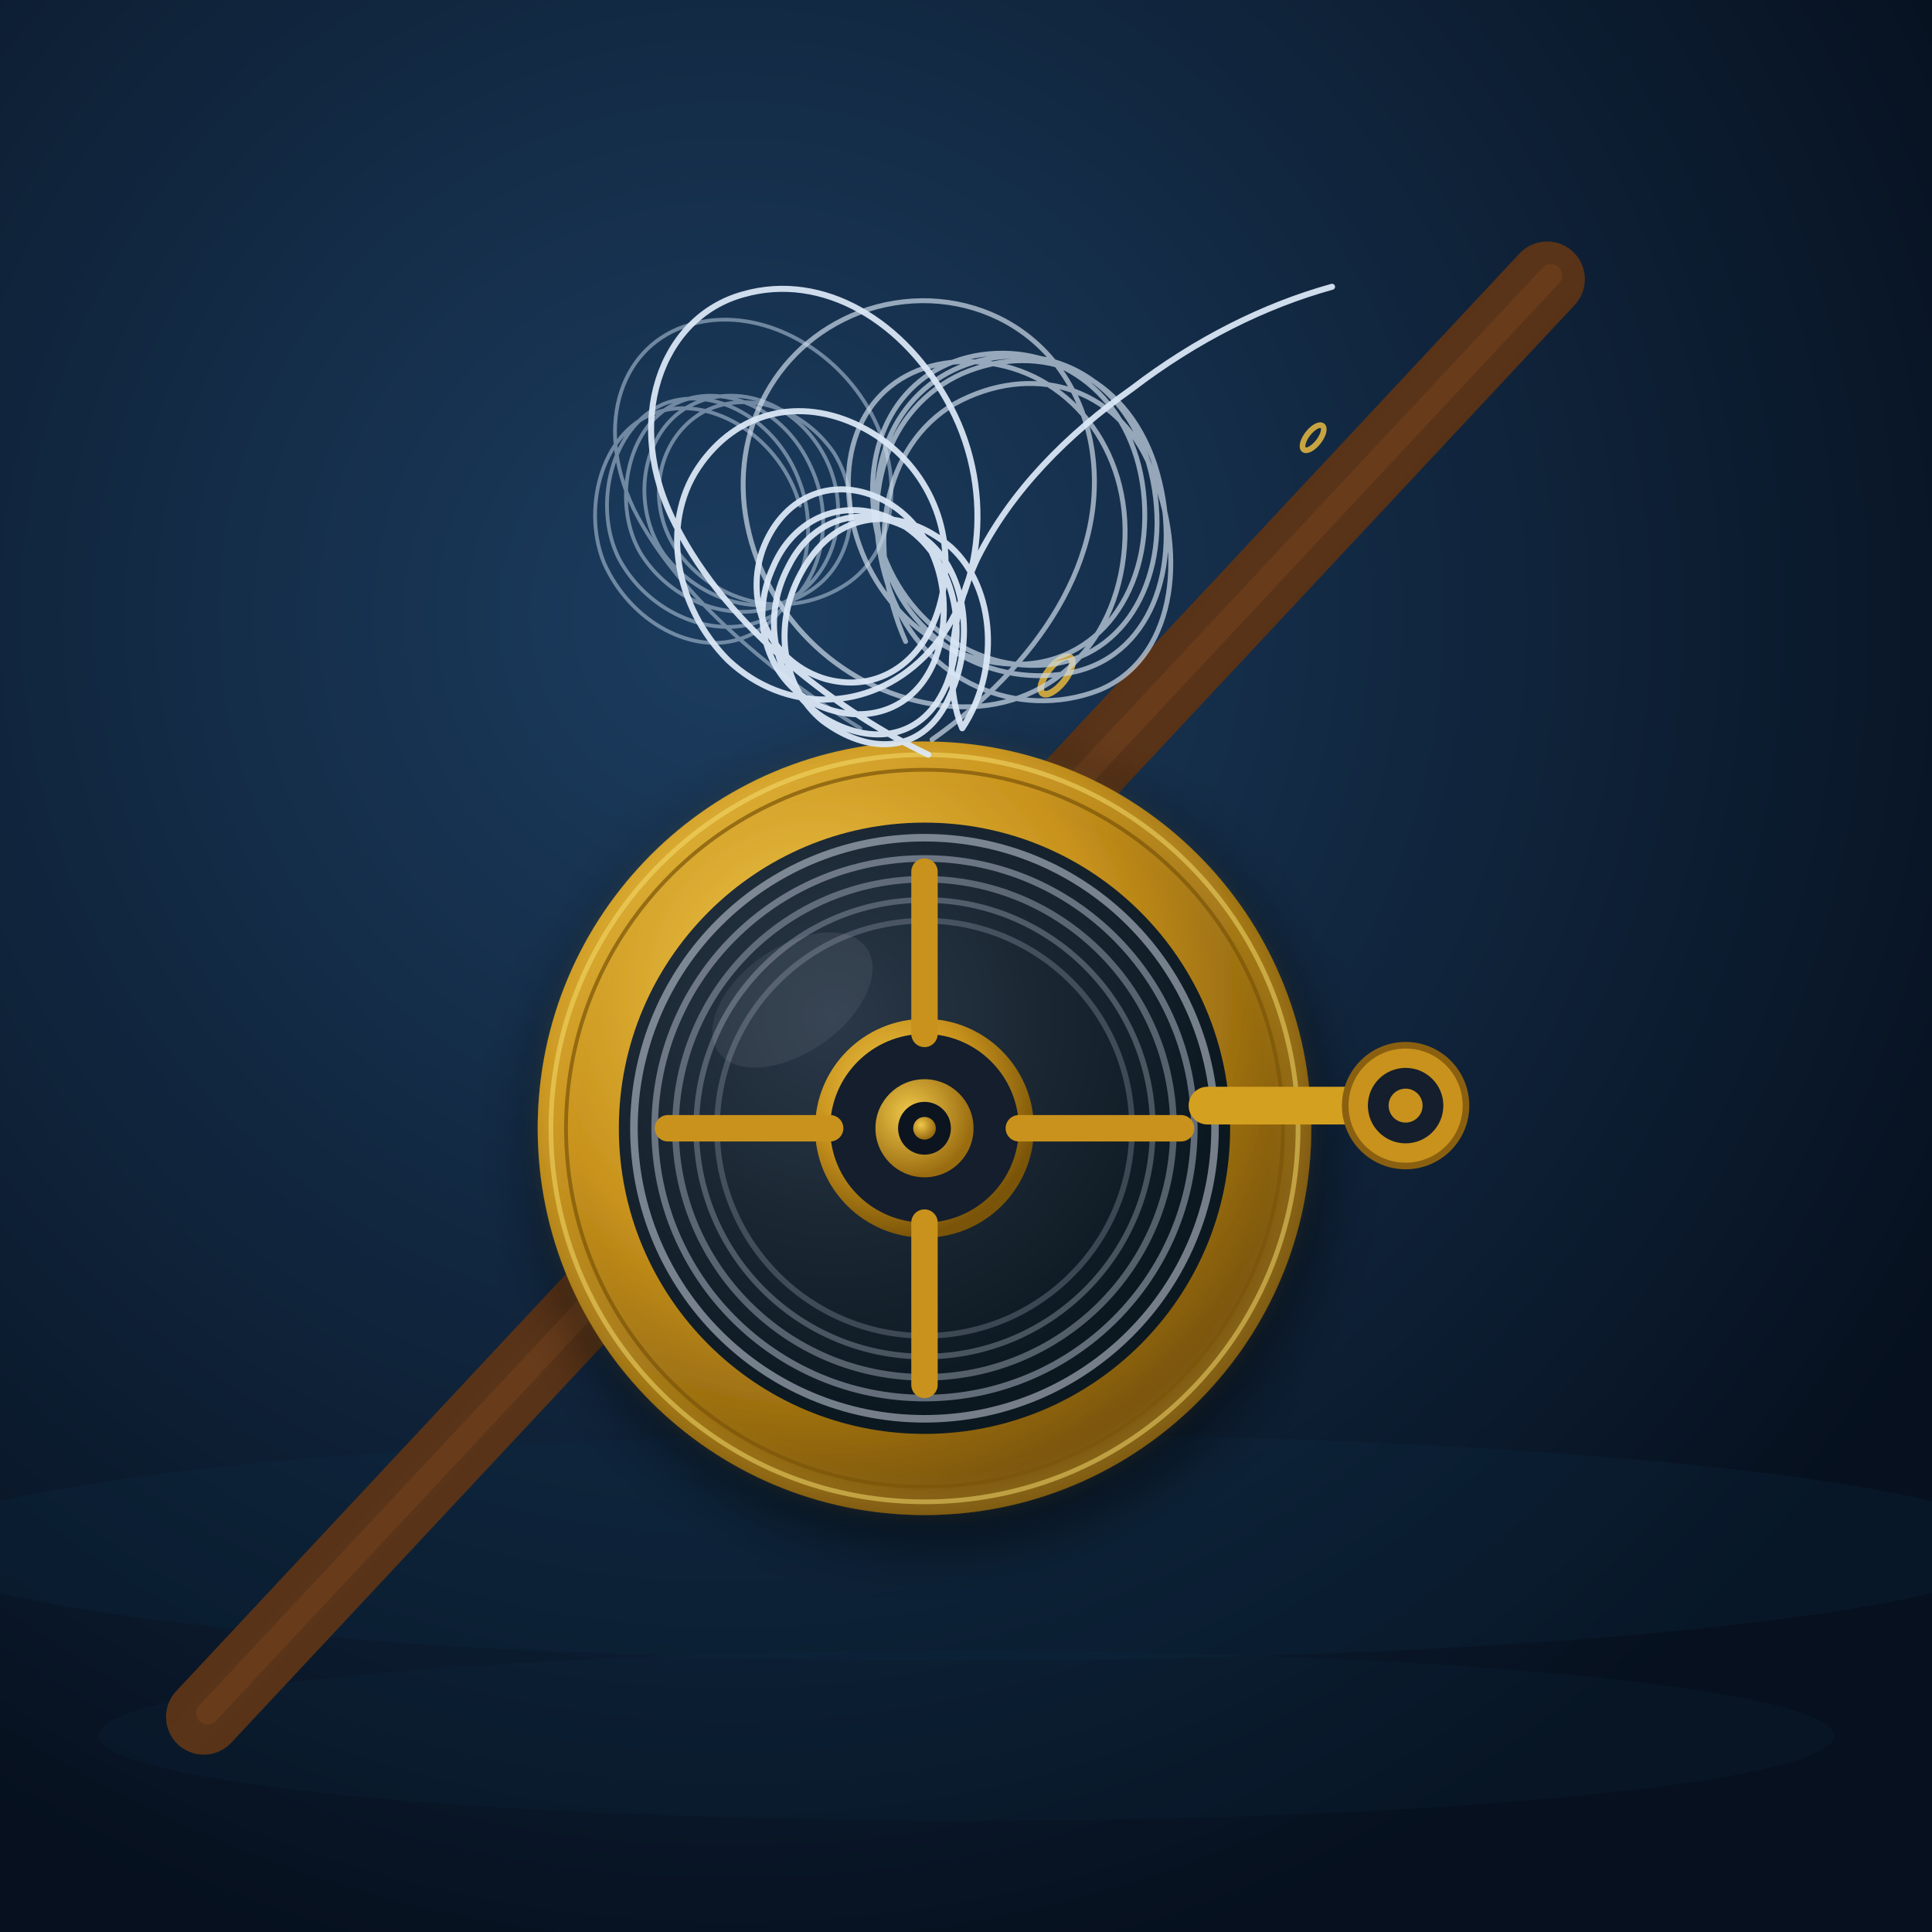
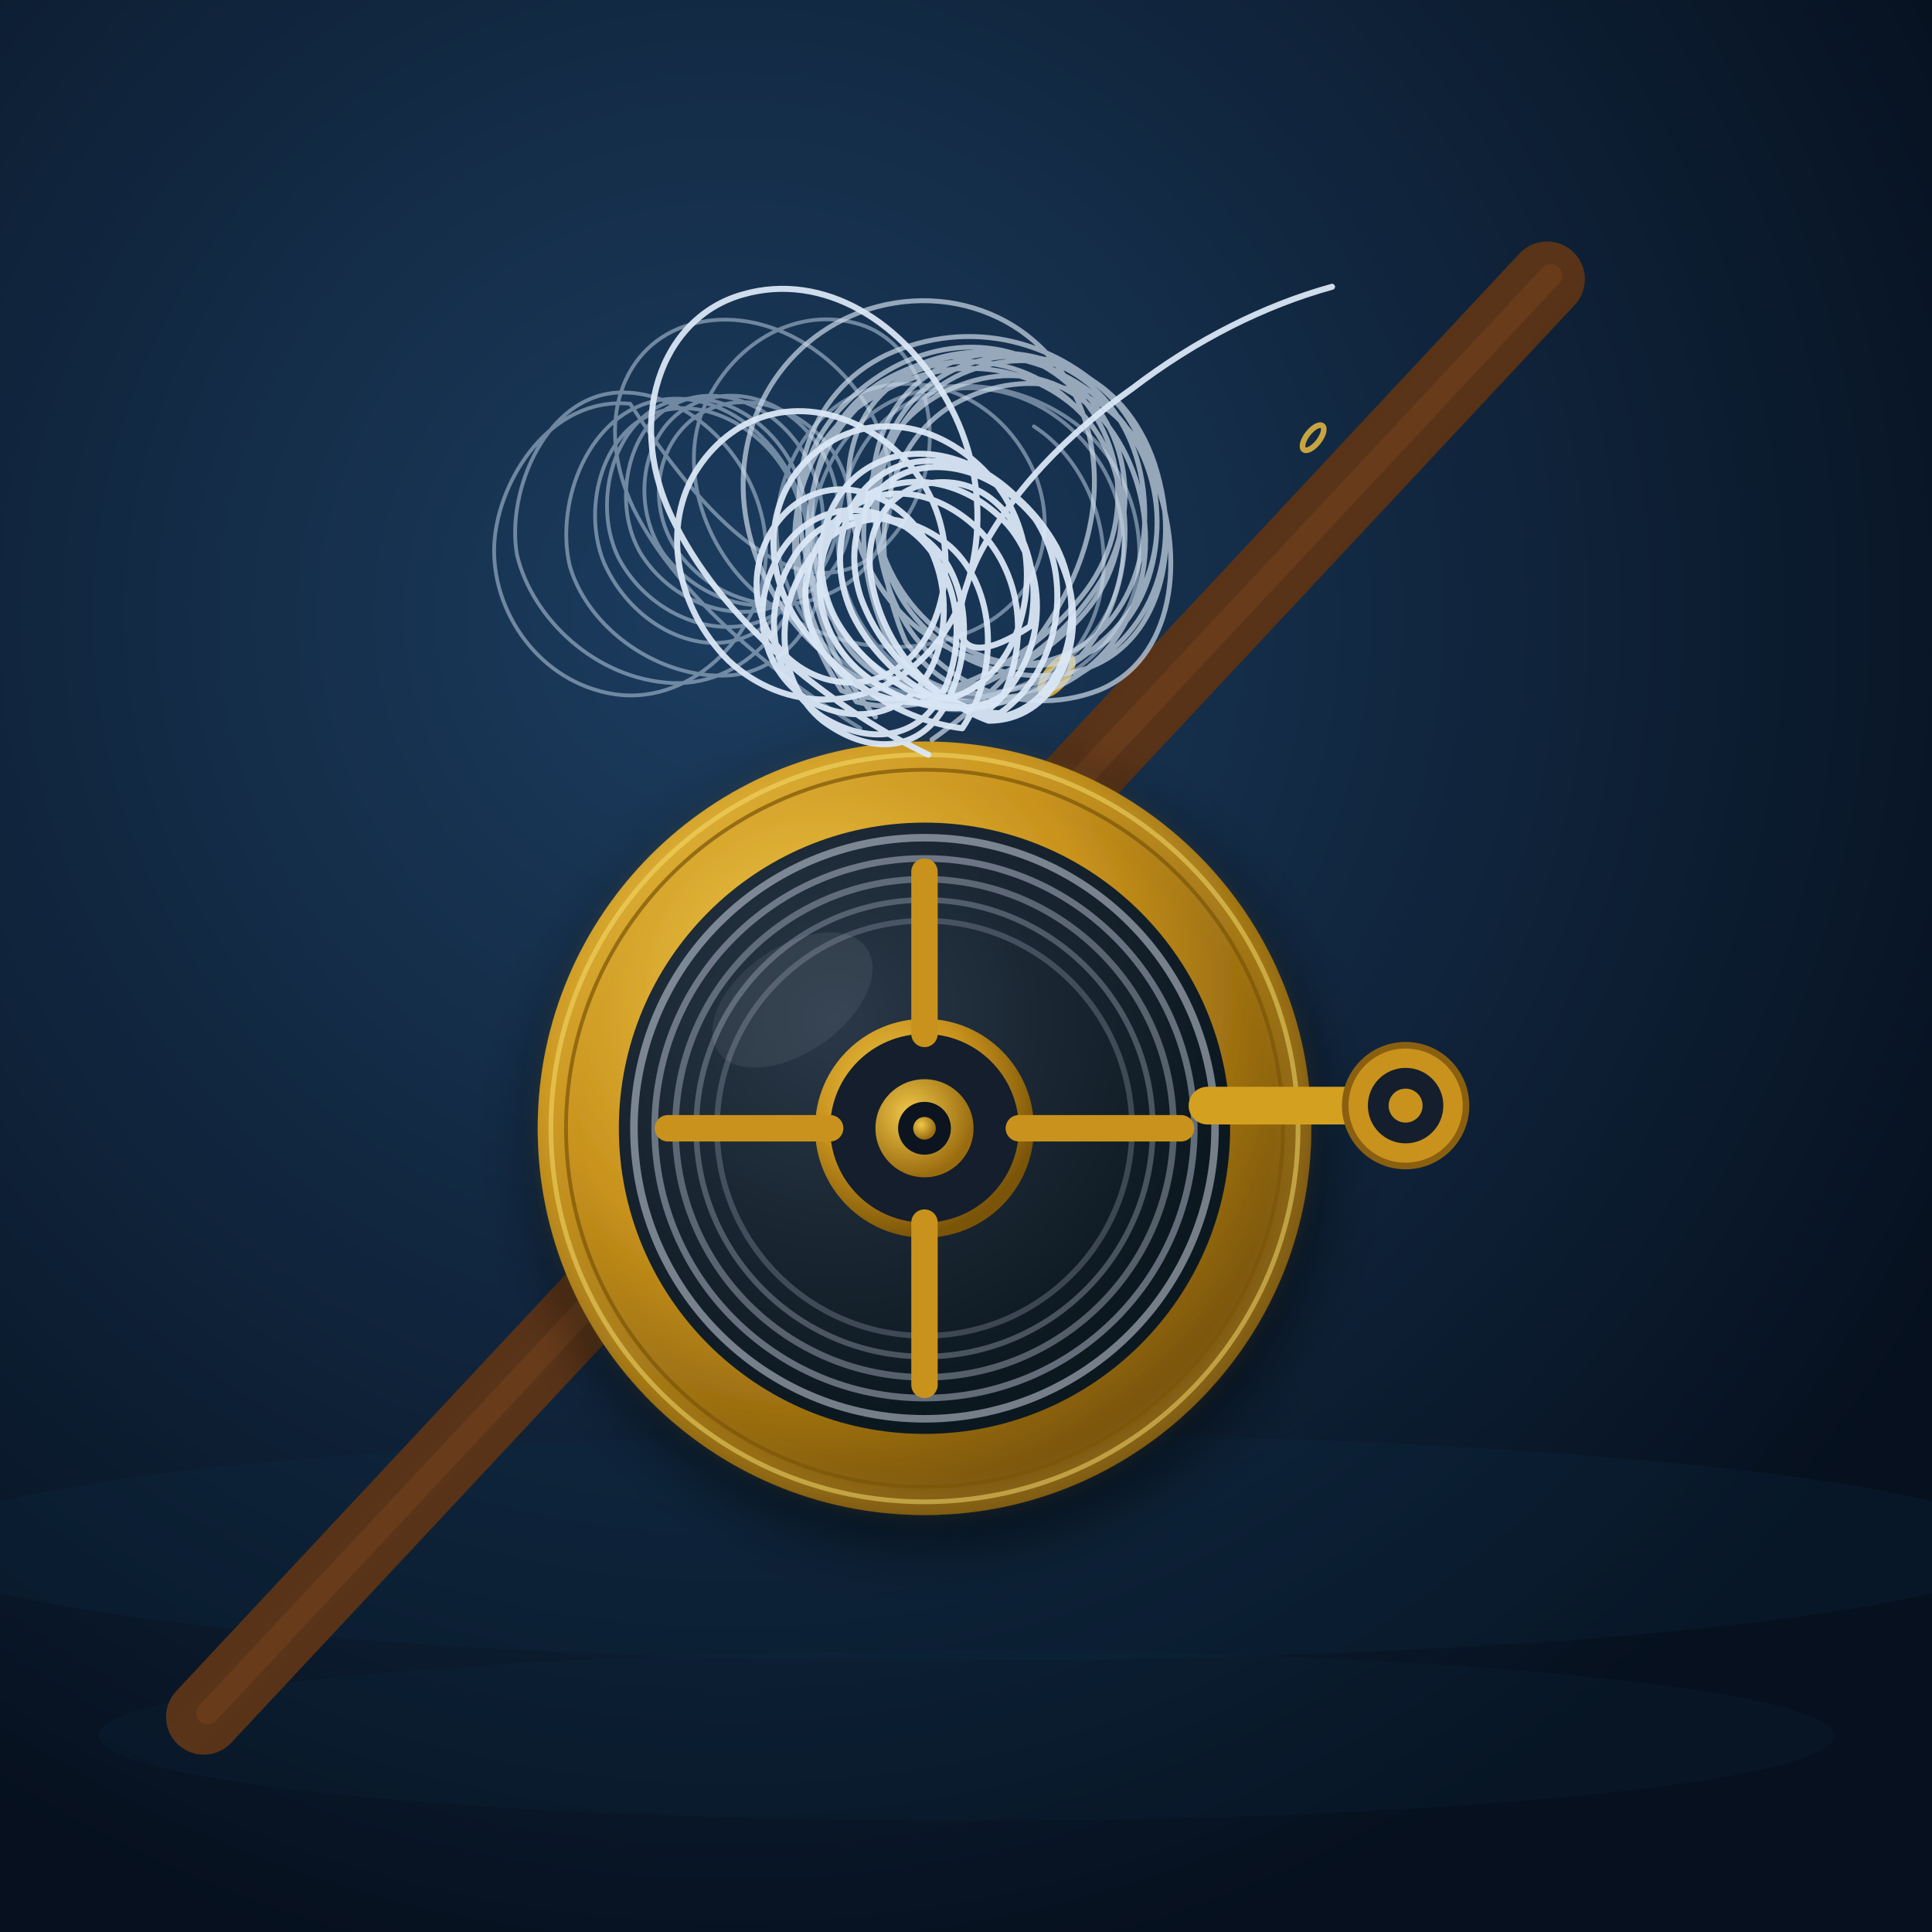
<svg xmlns="http://www.w3.org/2000/svg" viewBox="0 0 1024 1024">
  <defs>
    <radialGradient id="bg" cx="38%" cy="32%" r="72%">
      <stop offset="0%" stop-color="#1c3d60" />
      <stop offset="100%" stop-color="#06101e" />
    </radialGradient>
    <radialGradient id="reelBody" cx="36%" cy="32%" r="68%">
      <stop offset="0%" stop-color="#f0c84a" />
      <stop offset="55%" stop-color="#c8921c" />
      <stop offset="100%" stop-color="#7a5408" />
    </radialGradient>
    <radialGradient id="spoolFill" cx="35%" cy="32%" r="65%">
      <stop offset="0%" stop-color="#2a3848" />
      <stop offset="100%" stop-color="#0c1820" />
    </radialGradient>
    <radialGradient id="hub" cx="35%" cy="35%" r="65%">
      <stop offset="0%" stop-color="#f0c84a" />
      <stop offset="100%" stop-color="#9a6c10" />
    </radialGradient>
    <linearGradient id="rodGrad" x1="0%" y1="0%" x2="100%" y2="100%">
      <stop offset="0%" stop-color="#3c2010" />
      <stop offset="50%" stop-color="#5a3418" />
      <stop offset="100%" stop-color="#1a0c04" />
    </linearGradient>
    <filter id="reelShadow" x="-15%" y="-15%" width="130%" height="130%">
      <feDropShadow dx="4" dy="12" stdDeviation="18" flood-color="#000" flood-opacity="0.6" />
    </filter>
    <filter id="rimGlow" x="-5%" y="-5%" width="110%" height="110%">
      <feGaussianBlur stdDeviation="6" result="blur" />
      <feMerge>
        <feMergeNode in="blur" />
        <feMergeNode in="SourceGraphic" />
      </feMerge>
    </filter>
  </defs>
  <rect width="1024" height="1024" fill="url(#bg)" />
  <ellipse cx="512" cy="820" rx="560" ry="60" fill="#0d2a42" opacity="0.25" />
  <ellipse cx="512" cy="920" rx="460" ry="45" fill="#0d2a42" opacity="0.18" />
  <line x1="108" y1="910" x2="820" y2="148" stroke="url(#rodGrad)" stroke-width="40" stroke-linecap="round" />
  <line x1="110" y1="908" x2="822" y2="146" stroke="#7a4420" stroke-width="12" stroke-linecap="round" opacity="0.45" />
  <g transform="translate(340,572) rotate(-52)">
    <ellipse rx="16" ry="7" fill="none" stroke="#c8a440" stroke-width="4" />
  </g>
  <g transform="translate(560,358) rotate(-52)">
    <ellipse rx="12" ry="5" fill="none" stroke="#c8a440" stroke-width="3.5" />
  </g>
  <g transform="translate(696,232) rotate(-52)">
    <ellipse rx="8" ry="3.5" fill="none" stroke="#c8a440" stroke-width="3" />
  </g>
  <rect x="408" y="540" width="150" height="44" rx="10" fill="#b07c18" transform="rotate(-52,483,562)" />
  <circle cx="490" cy="598" r="205" fill="url(#reelBody)" filter="url(#reelShadow)" />
  <circle cx="490" cy="598" r="198" fill="none" stroke="#f8e070" stroke-width="2.5" opacity="0.55" filter="url(#rimGlow)" />
  <circle cx="490" cy="598" r="190" fill="none" stroke="#7a5408" stroke-width="2" opacity="0.7" />
  <circle cx="490" cy="598" r="162" fill="url(#spoolFill)" />
  <circle cx="490" cy="598" r="154" fill="none" stroke="#d4dcea" stroke-width="4" opacity="0.52" />
  <circle cx="490" cy="598" r="143" fill="none" stroke="#cad2e2" stroke-width="3.5" opacity="0.46" />
  <circle cx="490" cy="598" r="132" fill="none" stroke="#c0c8d8" stroke-width="3.5" opacity="0.40" />
  <circle cx="490" cy="598" r="121" fill="none" stroke="#b8c0d0" stroke-width="3" opacity="0.34" />
  <circle cx="490" cy="598" r="110" fill="none" stroke="#b0b8c8" stroke-width="3" opacity="0.28" />
  <circle cx="490" cy="598" r="58" fill="url(#reelBody)" />
  <circle cx="490" cy="598" r="50" fill="#141e2c" />
  <line x1="490" y1="548" x2="490" y2="462" stroke="#c8921c" stroke-width="14" stroke-linecap="round" />
  <line x1="490" y1="648" x2="490" y2="734" stroke="#c8921c" stroke-width="14" stroke-linecap="round" />
  <line x1="440" y1="598" x2="354" y2="598" stroke="#c8921c" stroke-width="14" stroke-linecap="round" />
  <line x1="540" y1="598" x2="626" y2="598" stroke="#c8921c" stroke-width="14" stroke-linecap="round" />
  <circle cx="490" cy="598" r="26" fill="url(#hub)" />
  <circle cx="490" cy="598" r="14" fill="#0c1420" />
  <circle cx="490" cy="598" r="6" fill="url(#hub)" />
  <rect x="630" y="576" width="110" height="20" rx="10" fill="#d4a020" />
  <circle cx="745" cy="586" r="32" fill="#c8921c" stroke="#8a6010" stroke-width="3.5" />
  <circle cx="745" cy="586" r="20" fill="#141e2c" />
  <circle cx="745" cy="586" r="9" fill="#c8921c" />
  <ellipse cx="420" cy="530" rx="48" ry="28" fill="white" opacity="0.07" transform="rotate(-35,420,530)" />
-   <path d="     M 456,386     C 414,360 360,318 336,270     C 314,224 330,182 366,172     C 400,162 440,182 460,216     C 480,250 476,292 448,310     C 420,328 384,322 362,296     C 342,272 346,236 370,220     C 392,206 424,214 442,240     C 458,266 452,300 428,314     C 406,328 372,320 352,294     C 334,268 340,230 364,216     C 388,202 420,212 436,240     C 452,268 444,304 418,318     C 394,332 358,322 340,294     C 324,268 332,226 358,214     C 382,202 416,216 430,248     C 444,278 434,316 406,328     C 380,340 344,326 328,296     C 314,268 324,226 352,214     C 378,204 412,222 424,256     C 436,288 422,328 394,338     C 368,348 334,330 320,298     C 308,268 320,226 350,218     C 378,210 414,232 424,268   " fill="none" stroke="#c0d2e6" stroke-width="2.0" stroke-linecap="round" stroke-linejoin="round" opacity="0.52" />
-   <path d="     M 494,392     C 548,354 590,296 578,234     C 566,174 510,148 460,164     C 412,180 386,228 396,278     C 406,328 448,368 500,374     C 552,380 592,344 596,290     C 600,238 566,196 520,192     C 476,188 446,218 450,264     C 454,310 490,350 536,352     C 582,354 612,312 606,260     C 600,210 562,182 520,188     C 480,194 456,230 464,278     C 472,324 514,358 558,352     C 600,346 622,300 610,250     C 598,202 558,180 516,192     C 476,204 456,246 468,294     C 480,340 526,366 570,356     C 612,346 628,296 612,246     C 596,198 552,180 510,198     C 470,216 454,264 472,314     C 490,362 540,382 582,366     C 622,350 630,296 610,248     C 592,204 546,192 506,214     C 468,236 458,290 480,340   " fill="none" stroke="#ccdae8" stroke-width="2.6" stroke-linecap="round" stroke-linejoin="round" opacity="0.70" />
-   <path d="     M 492,400     C 446,378 386,334 358,278     C 330,224 350,168 394,156     C 436,144 480,170 504,216     C 528,262 520,318 490,348     C 460,378 416,378 386,350     C 358,322 350,278 370,248     C 390,218 424,210 456,226     C 488,242 506,276 500,312     C 494,348 468,368 438,360     C 410,352 394,322 404,292     C 414,264 440,252 466,264     C 492,276 506,308 498,342     C 490,374 462,386 434,374     C 408,362 396,330 410,300     C 422,272 452,262 478,278     C 504,294 514,330 502,362     C 490,392 462,396 436,380     C 412,364 402,330 418,300     C 432,272 462,266 488,284     C 512,300 518,340 502,372     C 488,400 460,400 436,382     C 414,364 408,328 428,298     C 446,270 478,268 504,290     C 528,312 530,356 510,386     C 500,362 504,326 518,296     C 536,260 566,230 600,206     C 634,180 670,162 706,152   " fill="none" stroke="#dce8f8" stroke-width="3.2" stroke-linecap="round" stroke-linejoin="round" opacity="0.93" />
+   <path d="     M 456,386     C 414,360 360,318 336,270     C 314,224 330,182 366,172     C 400,162 440,182 460,216     C 480,250 476,292 448,310     C 420,328 384,322 362,296     C 342,272 346,236 370,220     C 392,206 424,214 442,240     C 458,266 452,300 428,314     C 406,328 372,320 352,294     C 334,268 340,230 364,216     C 388,202 420,212 436,240     C 452,268 444,304 418,318     C 394,332 358,322 340,294     C 324,268 332,226 358,214     C 382,202 416,216 430,248     C 444,278 434,316 406,328     C 380,340 344,326 328,296     C 314,268 324,226 352,214     C 378,204 412,222 424,256     C 436,288 422,328 394,338     C 368,348 334,330 320,298     C 308,268 320,226 350,218     C 378,210 414,232 424,268     C 452,308 424,356 386,358     C 350,360 312,334 302,300     C 294,266 312,218 350,212     C 386,206 424,240 428,282     C 430,322 398,364 356,362     C 316,360 282,328 274,294     C 268,260 290,208 330,208     C 368,208 406,248 406,292     C 406,334 368,374 326,368     C 286,362 260,324 262,288     C 264,254 292,210 334,214     C 414,338 462,310 484,268     C 504,228 488,182 456,172     C 424,162 390,180 374,214     C 358,248 374,296 408,320     C 440,344 480,350 516,334     C 550,318 562,284 548,250     C 534,218 504,200 472,204     C 440,208 416,236 412,272     C 408,308 432,350 470,364     C 506,378 548,368 574,342     C 600,316 602,274 582,244     C 562,214 528,200 496,208     C 464,216 444,248 444,286     C 444,324 470,360 508,368     C 544,376 582,356 598,322     C 612,290 600,248 572,226     C 544,204 506,198 474,212     C 444,226 426,262 430,302     C 434,340 462,372 500,376     C 536,380 572,356 582,320     C 592,284 576,244 548,226   " fill="none" stroke="#c0d2e6" stroke-width="2.0" stroke-linecap="round" stroke-linejoin="round" opacity="0.52" />
+   <path d="     M 494,392     C 548,354 590,296 578,234     C 566,174 510,148 460,164     C 412,180 386,228 396,278     C 406,328 448,368 500,374     C 552,380 592,344 596,290     C 600,238 566,196 520,192     C 476,188 446,218 450,264     C 454,310 490,350 536,352     C 582,354 612,312 606,260     C 600,210 562,182 520,188     C 480,194 456,230 464,278     C 472,324 514,358 558,352     C 600,346 622,300 610,250     C 598,202 558,180 516,192     C 476,204 456,246 468,294     C 480,340 526,366 570,356     C 612,346 628,296 612,246     C 596,198 552,180 510,198     C 470,216 454,264 472,314     C 490,362 540,382 582,366     C 622,350 630,296 610,248     C 592,204 546,192 506,214     C 468,236 458,290 480,340     C 510,382 556,376 592,342     C 626,310 626,254 594,216     C 562,180 514,168 470,188     C 428,208 412,258 432,310     C 452,360 502,382 550,368     C 596,354 618,304 602,254     C 586,206 544,186 500,208     C 458,230 446,284 470,338     C 492,380 546,374 584,340     C 622,308 622,252 590,218     C 558,186 510,178 468,202     C 428,226 418,282 446,338     C 472,380 528,370 566,334     C 604,300 602,246 570,216     C 538,188 490,188 452,218     C 414,248 410,310 446,366     C 480,380 536,360 570,320     C 604,282 598,228 562,200     C 528,174 480,180 446,216     C 412,252 414,316 454,372     C 492,382 548,358 578,316     C 608,276 600,222 562,198     C 524,176 476,186 446,226     C 418,264 422,330 464,380   " fill="none" stroke="#ccdae8" stroke-width="2.6" stroke-linecap="round" stroke-linejoin="round" opacity="0.70" />
+   <path d="     M 492,400     C 446,378 386,334 358,278     C 330,224 350,168 394,156     C 436,144 480,170 504,216     C 528,262 520,318 490,348     C 460,378 416,378 386,350     C 358,322 350,278 370,248     C 390,218 424,210 456,226     C 488,242 506,276 500,312     C 494,348 468,368 438,360     C 410,352 394,322 404,292     C 414,264 440,252 466,264     C 492,276 506,308 498,342     C 490,374 462,386 434,374     C 408,362 396,330 410,300     C 422,272 452,262 478,278     C 504,294 514,330 502,362     C 490,392 462,396 436,380     C 412,364 402,330 418,300     C 432,272 462,266 488,284     C 512,300 518,340 502,372     C 488,400 460,400 436,382     C 414,364 408,328 428,298     C 446,270 478,268 504,290     C 528,312 530,356 510,386     C 478,382 448,362 426,334     C 406,308 404,272 424,248     C 444,224 478,218 508,238     C 538,258 552,294 540,332     C 528,368 496,380 464,368     C 434,356 418,322 432,292     C 446,262 478,252 508,272     C 538,292 548,332 532,368     C 516,380 482,378 456,356     C 432,336 426,298 448,272     C 470,248 508,250 534,278     C 558,306 554,352 524,376     C 496,378 462,360 444,330     C 428,302 434,264 460,248     C 486,232 524,242 548,274     C 570,306 562,356 530,378     C 500,378 468,358 452,326     C 438,296 446,260 474,248     C 502,236 540,254 560,290     C 578,326 564,374 530,380     C 498,374 468,350 456,316     C 446,284 460,252 490,248     C 520,244 554,268 566,308     C 576,344 558,382 524,382     C 492,370 468,342 462,308     C 456,276 476,252 506,256     C 534,260 554,294 546,332     C 500,362 504,326 518,296     C 536,260 566,230 600,206     C 634,180 670,162 706,152   " fill="none" stroke="#dce8f8" stroke-width="3.2" stroke-linecap="round" stroke-linejoin="round" opacity="0.93" />
</svg>
